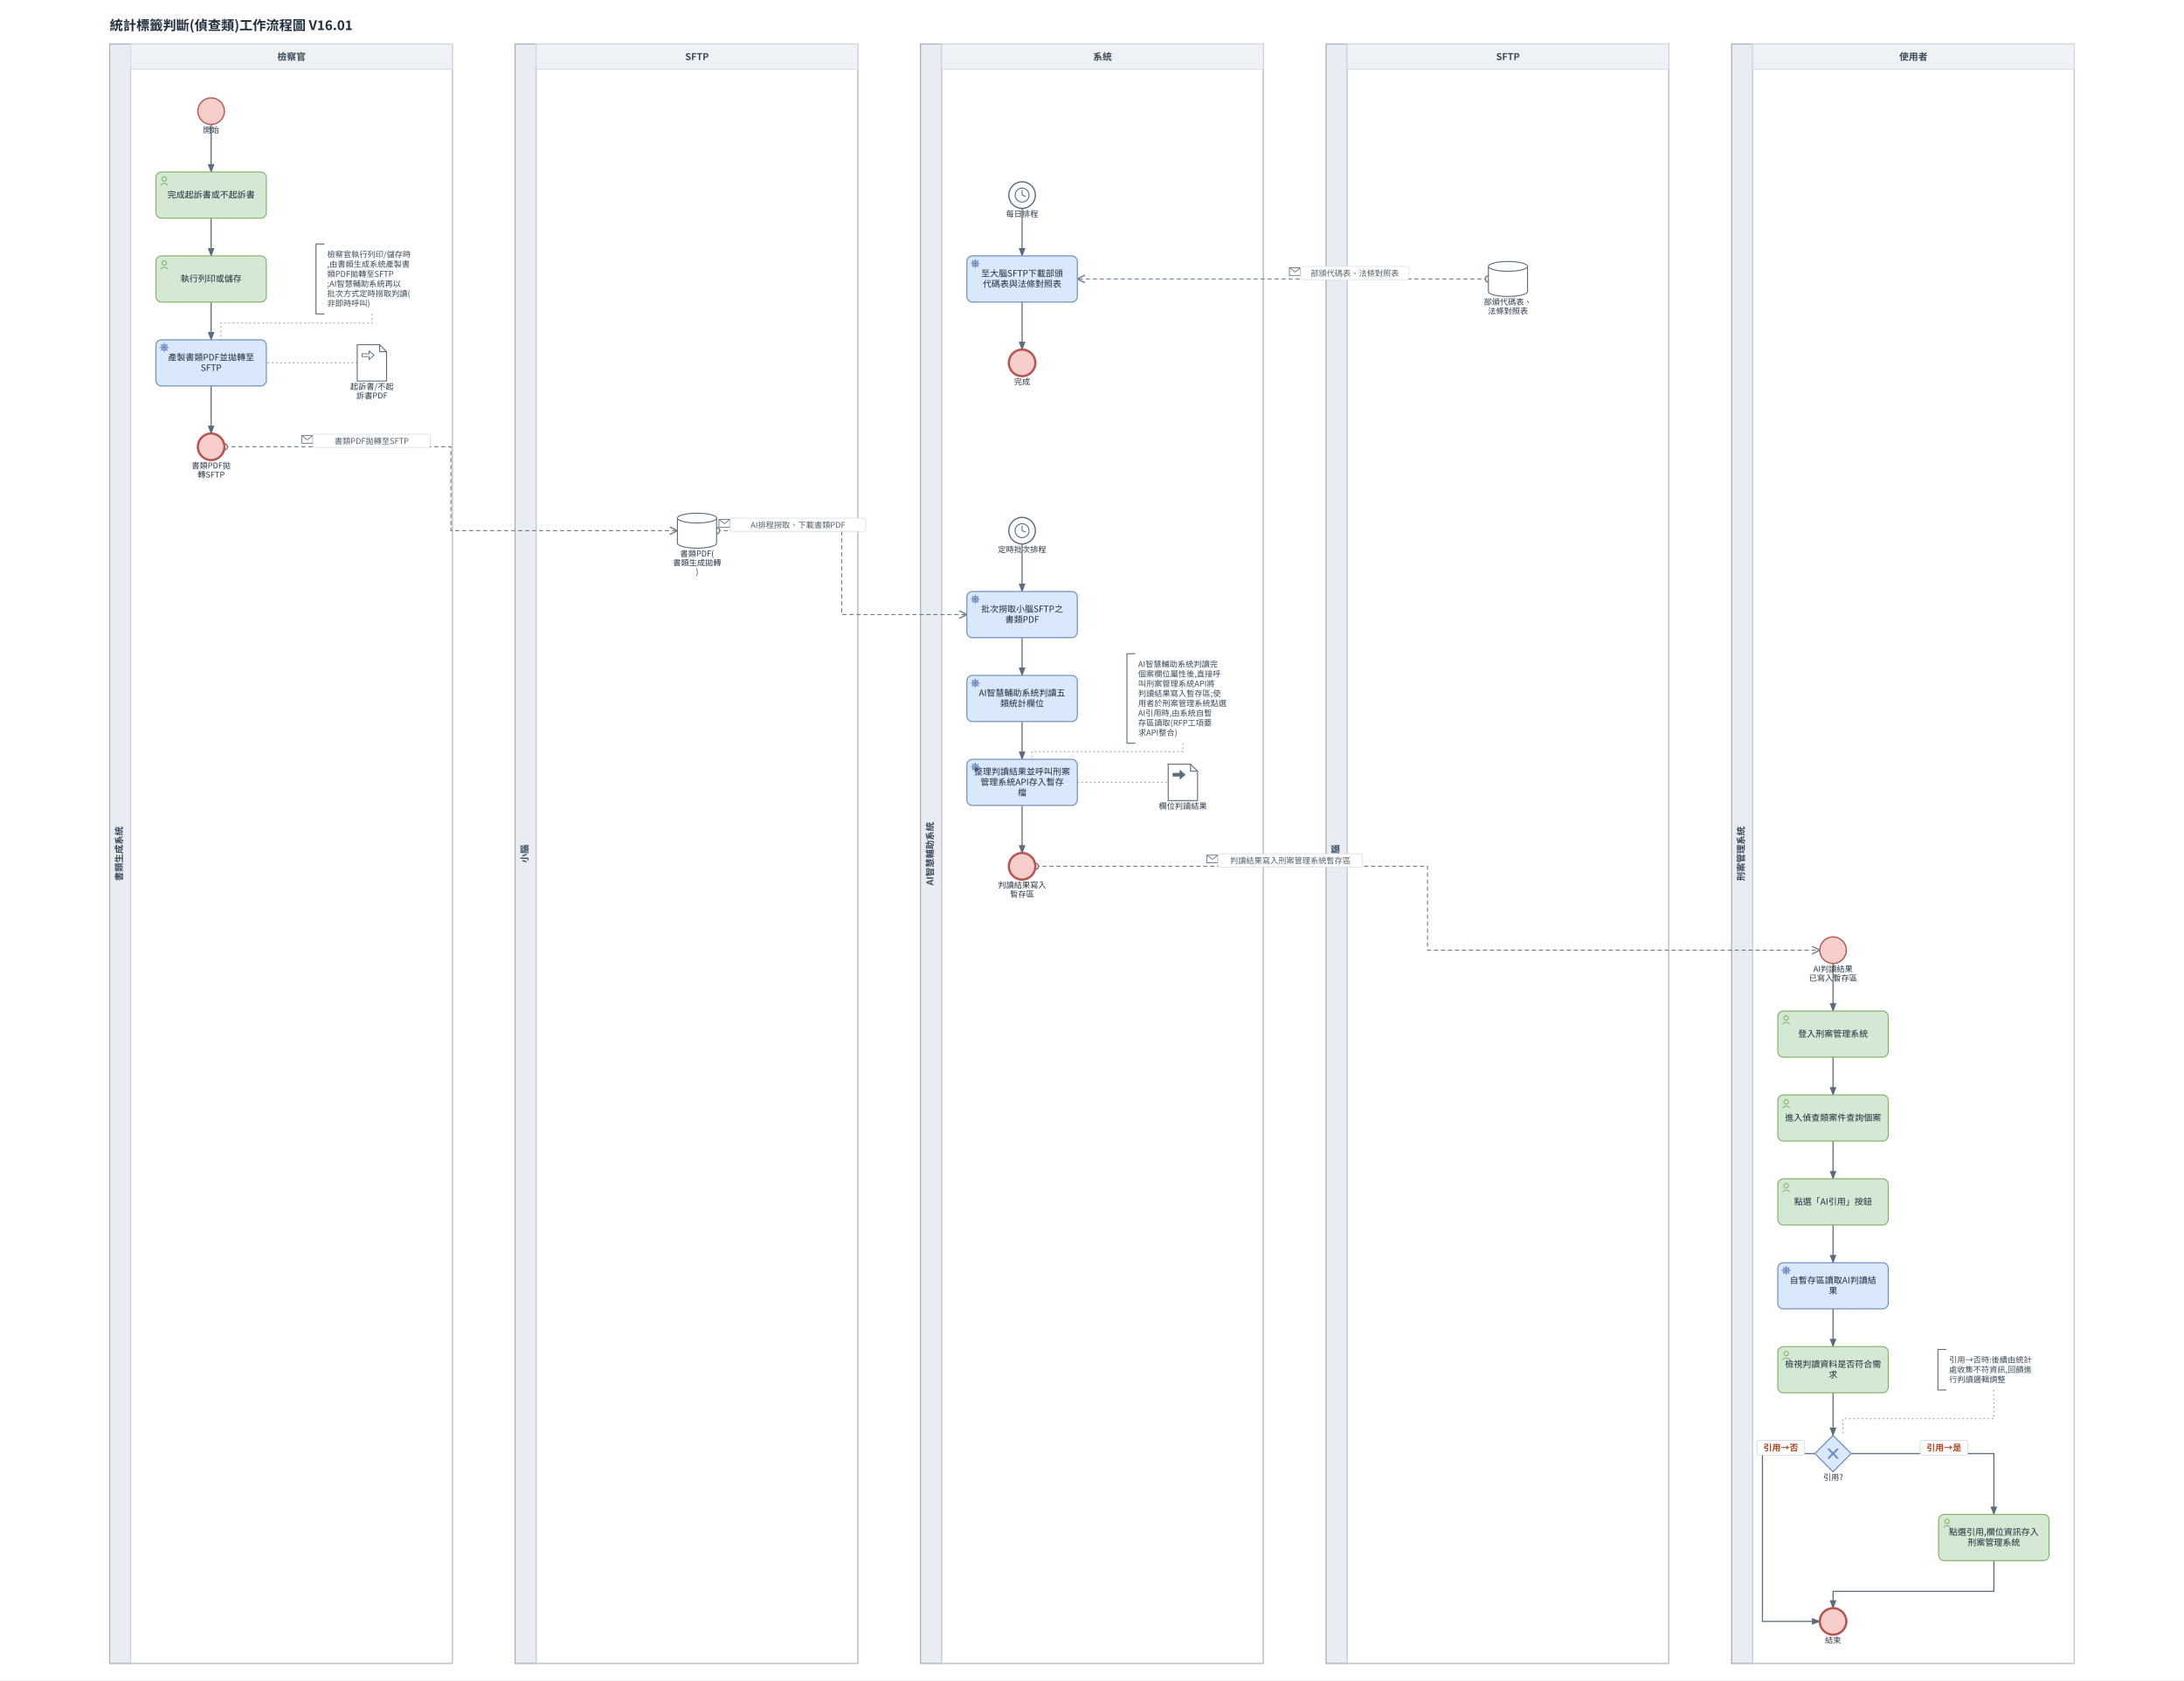
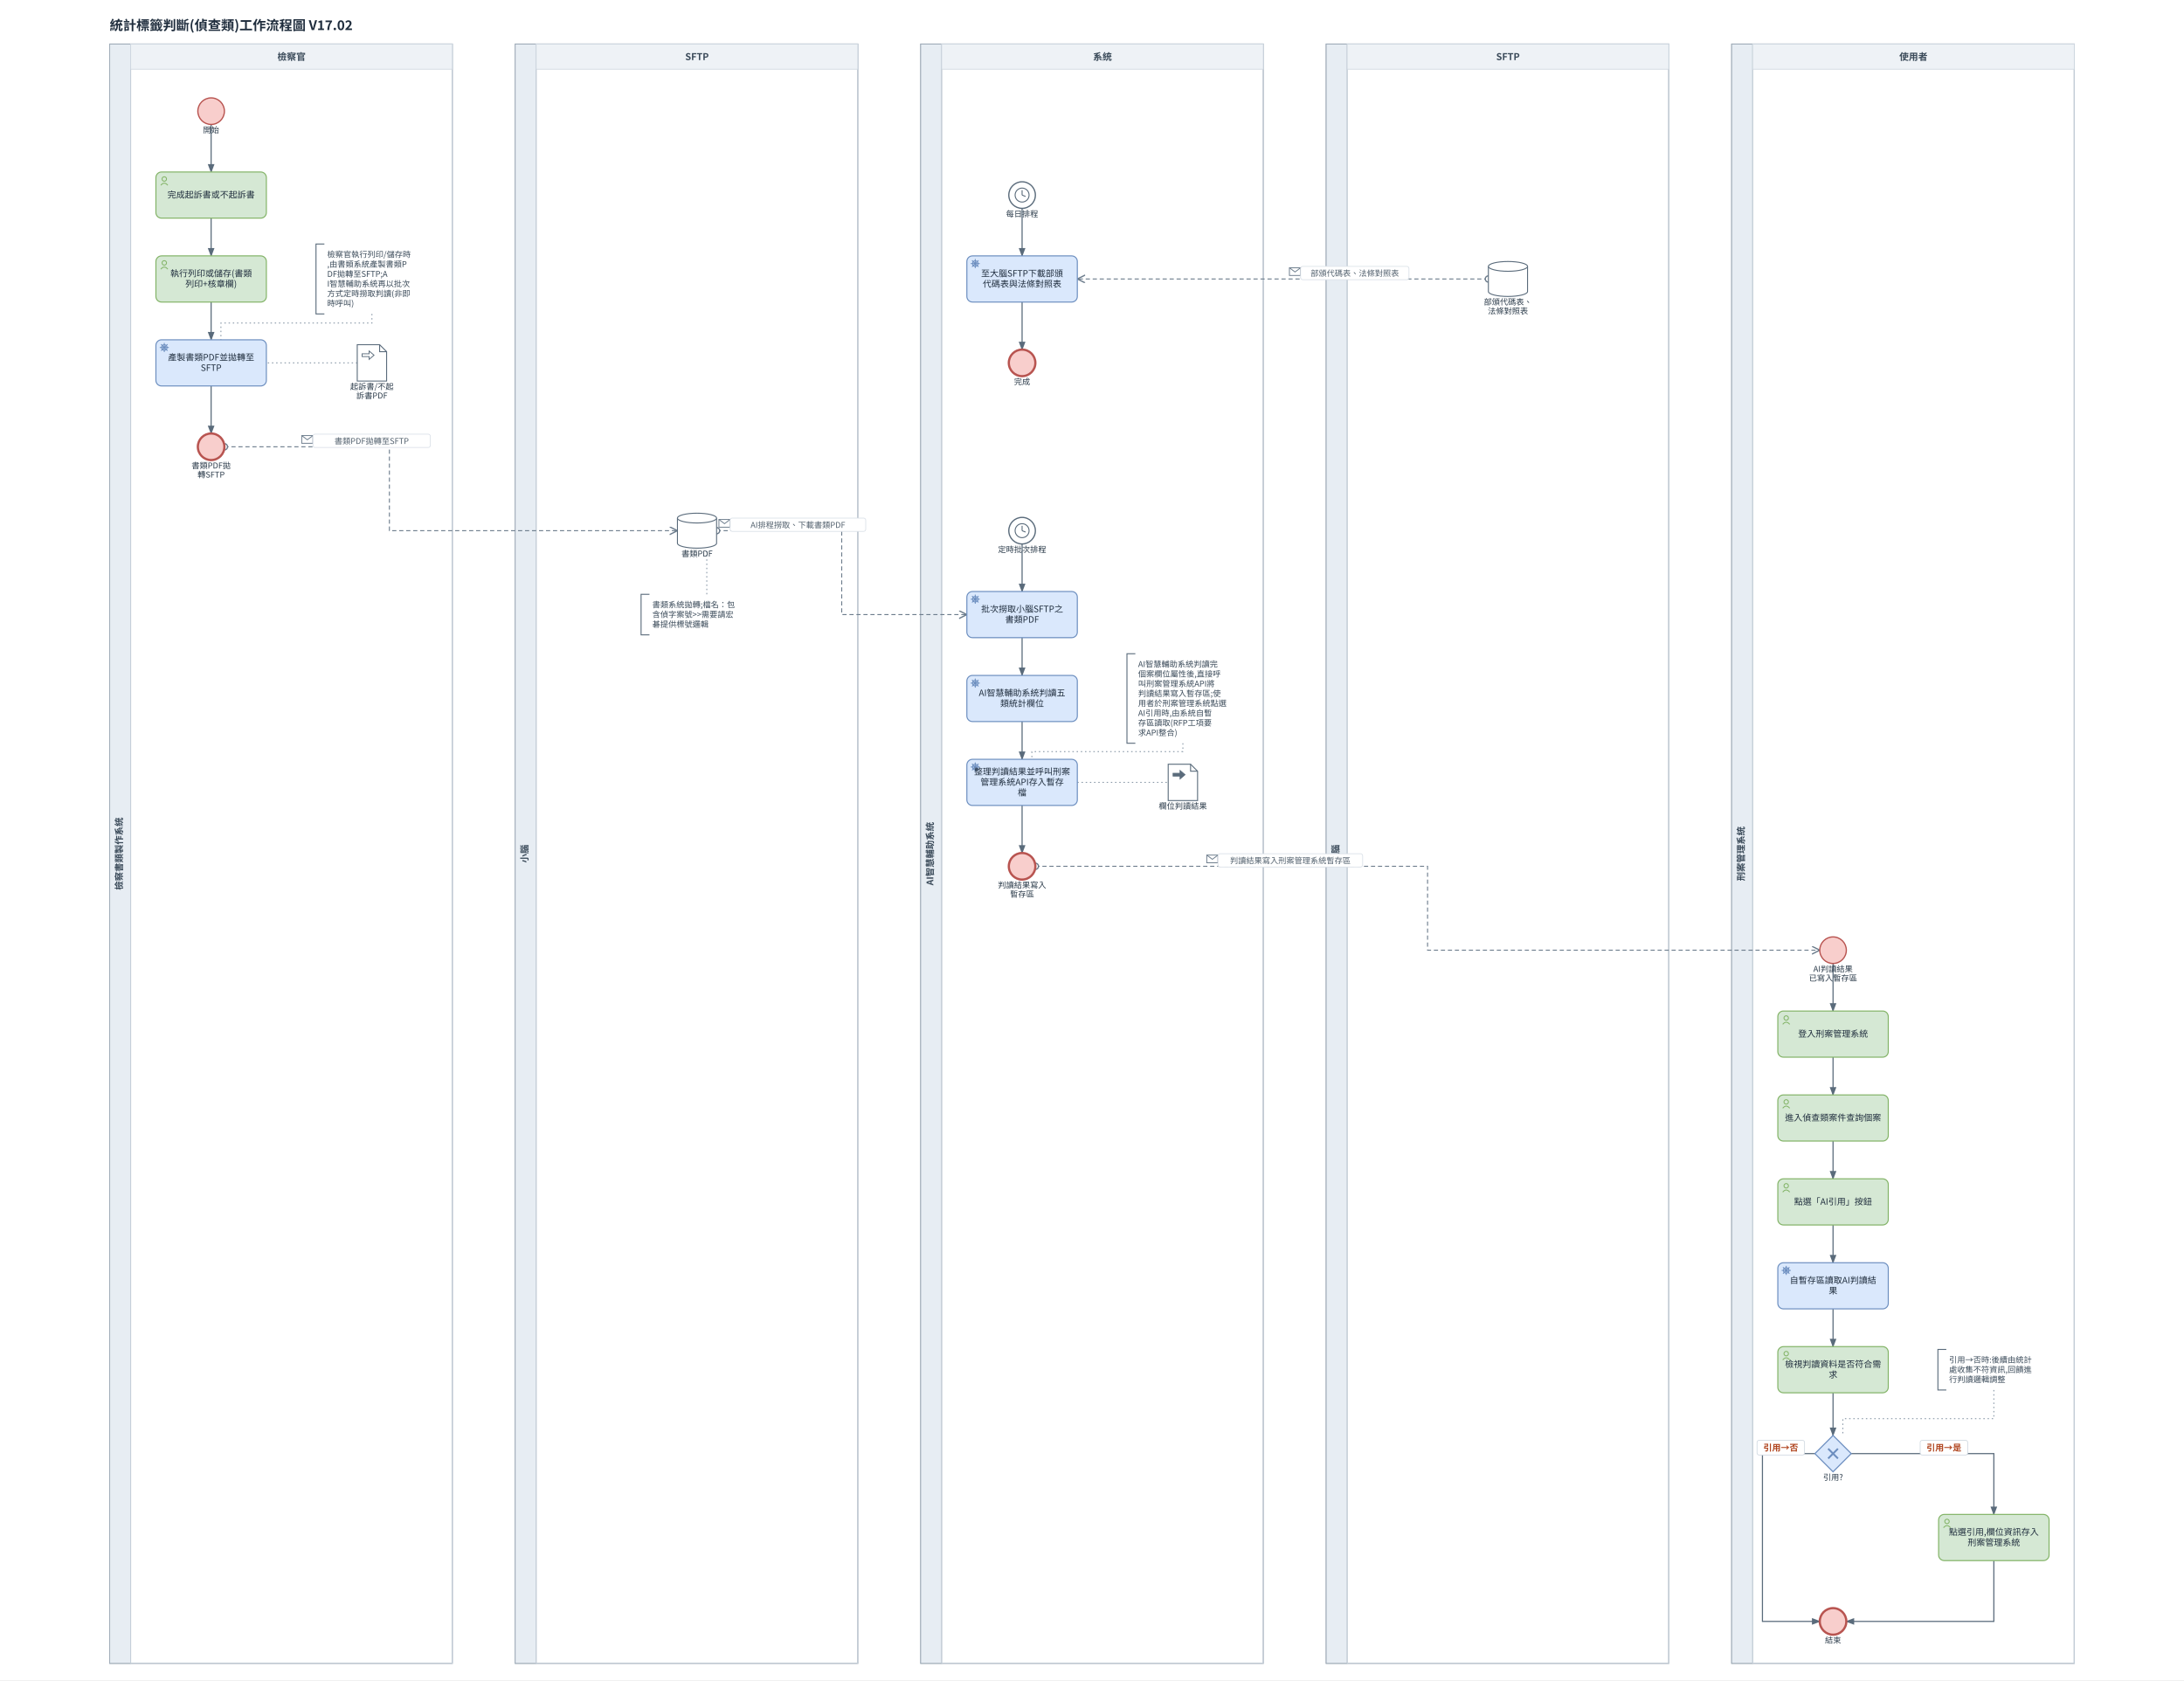
- <svg xmlns="http://www.w3.org/2000/svg" role="img" aria-label="統計標籤判斷(偵查類)工作流程圖 V16.01" viewBox="-17 7 3124 2403" font-family="Microsoft JhengHei, PingFang TC, Noto Sans CJK TC, sans-serif">
+ <svg xmlns="http://www.w3.org/2000/svg" role="img" aria-label="統計標籤判斷(偵查類)工作流程圖 V17.02" viewBox="-17 7 3124 2403" font-family="Microsoft JhengHei, PingFang TC, Noto Sans CJK TC, sans-serif">
  <rect x="-17" y="7" width="3124" height="2403" fill="#ffffff" />
-   <text x="140" y="50" font-size="19" font-weight="bold" fill="#1f2d3d">統計標籤判斷(偵查類)工作流程圖 V16.01</text>
+   <text x="140" y="50" font-size="19" font-weight="bold" fill="#1f2d3d">統計標籤判斷(偵查類)工作流程圖 V17.02</text>
  <defs>
    <marker id="arr" markerWidth="9" markerHeight="9" refX="7" refY="3" orient="auto" markerUnits="strokeWidth">
      <path d="M0,0 L8,3 L0,6 Z" fill="#5a6b7b" />
    </marker>
    <marker id="mfarr" markerWidth="11" markerHeight="11" refX="8" refY="4" orient="auto" markerUnits="strokeWidth">
      <path d="M0,0 L8,4 L0,8" fill="none" stroke="#6b7b8b" stroke-width="1.3" />
    </marker>
    <marker id="mfdot" markerWidth="10" markerHeight="10" refX="5" refY="5" orient="auto" markerUnits="strokeWidth">
      <circle cx="5" cy="5" r="3.2" fill="#fff" stroke="#6b7b8b" stroke-width="1.3" />
    </marker>
  </defs>
  <rect x="140" y="70" width="490" height="2316" fill="none" stroke="#9aa7b4" stroke-width="1.5" />
  <rect x="140" y="70" width="30" height="2316" fill="#e7edf3" stroke="#9aa7b4" />
-   <text x="158" y="1228.0" font-size="13" font-weight="bold" fill="#3a4a59" text-anchor="middle" transform="rotate(-90 158 1228.0)">書類生成系統</text>
+   <text x="158" y="1228.0" font-size="13" font-weight="bold" fill="#3a4a59" text-anchor="middle" transform="rotate(-90 158 1228.0)">檢察書類製作系統</text>
  <rect x="170" y="70" width="460" height="2316" fill="none" stroke="#cdd6df" />
  <rect x="170" y="70" width="460" height="36" fill="#eef2f6" stroke="#cdd6df" />
  <text x="400.0" y="93" font-size="13.5" font-weight="bold" fill="#3a4a59" text-anchor="middle">檢察官</text>
  <rect x="720" y="70" width="490" height="2316" fill="none" stroke="#9aa7b4" stroke-width="1.5" />
  <rect x="720" y="70" width="30" height="2316" fill="#e7edf3" stroke="#9aa7b4" />
  <text x="738" y="1228.0" font-size="13" font-weight="bold" fill="#3a4a59" text-anchor="middle" transform="rotate(-90 738 1228.0)">小腦</text>
  <rect x="750" y="70" width="460" height="2316" fill="none" stroke="#cdd6df" />
  <rect x="750" y="70" width="460" height="36" fill="#eef2f6" stroke="#cdd6df" />
  <text x="980.0" y="93" font-size="13.5" font-weight="bold" fill="#3a4a59" text-anchor="middle">SFTP</text>
  <rect x="1300" y="70" width="490" height="2316" fill="none" stroke="#9aa7b4" stroke-width="1.5" />
  <rect x="1300" y="70" width="30" height="2316" fill="#e7edf3" stroke="#9aa7b4" />
  <text x="1318" y="1228.0" font-size="13" font-weight="bold" fill="#3a4a59" text-anchor="middle" transform="rotate(-90 1318 1228.0)">AI智慧輔助系統</text>
  <rect x="1330" y="70" width="460" height="2316" fill="none" stroke="#cdd6df" />
  <rect x="1330" y="70" width="460" height="36" fill="#eef2f6" stroke="#cdd6df" />
  <text x="1560.0" y="93" font-size="13.5" font-weight="bold" fill="#3a4a59" text-anchor="middle">系統</text>
  <rect x="1880" y="70" width="490" height="2316" fill="none" stroke="#9aa7b4" stroke-width="1.5" />
  <rect x="1880" y="70" width="30" height="2316" fill="#e7edf3" stroke="#9aa7b4" />
  <text x="1898" y="1228.0" font-size="13" font-weight="bold" fill="#3a4a59" text-anchor="middle" transform="rotate(-90 1898 1228.0)">大腦</text>
  <rect x="1910" y="70" width="460" height="2316" fill="none" stroke="#cdd6df" />
  <rect x="1910" y="70" width="460" height="36" fill="#eef2f6" stroke="#cdd6df" />
  <text x="2140.0" y="93" font-size="13.5" font-weight="bold" fill="#3a4a59" text-anchor="middle">SFTP</text>
  <rect x="2460" y="70" width="490" height="2316" fill="none" stroke="#9aa7b4" stroke-width="1.5" />
  <rect x="2460" y="70" width="30" height="2316" fill="#e7edf3" stroke="#9aa7b4" />
  <text x="2478" y="1228.0" font-size="13" font-weight="bold" fill="#3a4a59" text-anchor="middle" transform="rotate(-90 2478 1228.0)">刑案管理系統</text>
  <rect x="2490" y="70" width="460" height="2316" fill="none" stroke="#cdd6df" />
  <rect x="2490" y="70" width="460" height="36" fill="#eef2f6" stroke="#cdd6df" />
  <text x="2720.0" y="93" font-size="13.5" font-weight="bold" fill="#3a4a59" text-anchor="middle">使用者</text>
  <path d="M285,185 L285,253" fill="none" stroke="#5a6b7b" stroke-width="1.6" marker-end="url(#arr)" />
  <path d="M285,319 L285,373" fill="none" stroke="#5a6b7b" stroke-width="1.6" marker-end="url(#arr)" />
  <path d="M285,439 L285,493" fill="none" stroke="#5a6b7b" stroke-width="1.6" marker-end="url(#arr)" />
  <path d="M285,559 L285,627" fill="none" stroke="#5a6b7b" stroke-width="1.6" marker-end="url(#arr)" />
  <path d="M494,526 L364,526" fill="none" stroke="#8a99a8" stroke-width="1.4" stroke-dasharray="2,4" />
  <path d="M515,456 L515,469 L299,469 L299,493" fill="none" stroke="#8a99a8" stroke-width="1.4" stroke-dasharray="2,4" />
+   <path d="M994,857 L994,791" fill="none" stroke="#8a99a8" stroke-width="1.4" stroke-dasharray="2,4" />
  <path d="M1445,785 L1445,853" fill="none" stroke="#5a6b7b" stroke-width="1.6" marker-end="url(#arr)" />
  <path d="M1445,919 L1445,973" fill="none" stroke="#5a6b7b" stroke-width="1.6" marker-end="url(#arr)" />
  <path d="M1445,1039 L1445,1093" fill="none" stroke="#5a6b7b" stroke-width="1.6" marker-end="url(#arr)" />
  <path d="M1445,1159 L1445,1227" fill="none" stroke="#5a6b7b" stroke-width="1.6" marker-end="url(#arr)" />
  <path d="M1445,305 L1445,373" fill="none" stroke="#5a6b7b" stroke-width="1.6" marker-end="url(#arr)" />
  <path d="M1445,439 L1445,507" fill="none" stroke="#5a6b7b" stroke-width="1.6" marker-end="url(#arr)" />
  <path d="M1524,1126 L1654,1126" fill="none" stroke="#8a99a8" stroke-width="1.4" stroke-dasharray="2,4" />
  <path d="M1675,1070 L1675,1082 L1459,1082 L1459,1093" fill="none" stroke="#8a99a8" stroke-width="1.4" stroke-dasharray="2,4" />
  <path d="M2605,1385 L2605,1453" fill="none" stroke="#5a6b7b" stroke-width="1.6" marker-end="url(#arr)" />
  <path d="M2605,1519 L2605,1573" fill="none" stroke="#5a6b7b" stroke-width="1.6" marker-end="url(#arr)" />
  <path d="M2605,1639 L2605,1693" fill="none" stroke="#5a6b7b" stroke-width="1.6" marker-end="url(#arr)" />
  <path d="M2605,1759 L2605,1813" fill="none" stroke="#5a6b7b" stroke-width="1.6" marker-end="url(#arr)" />
  <path d="M2605,1879 L2605,1933" fill="none" stroke="#5a6b7b" stroke-width="1.6" marker-end="url(#arr)" />
  <path d="M2605,1999 L2605,2060" fill="none" stroke="#5a6b7b" stroke-width="1.6" marker-end="url(#arr)" />
  <path d="M2579,2086 L2504,2086 L2504,2326 L2586,2326" fill="none" stroke="#5a6b7b" stroke-width="1.6" marker-end="url(#arr)" />
  <rect x="2496.25" y="2067.0" width="68" height="21" fill="#fff" stroke="#cdd6df" rx="3" />
  <text x="2530.25" y="2082.0" font-size="12.5" fill="#b0451f" text-anchor="middle" font-weight="bold">引用→否</text>
  <path d="M2631,2086 L2835,2086 L2835,2173" fill="none" stroke="#5a6b7b" stroke-width="1.6" marker-end="url(#arr)" />
  <rect x="2729.6" y="2067.0" width="68" height="21" fill="#fff" stroke="#cdd6df" rx="3" />
  <text x="2763.6" y="2082.0" font-size="12.5" fill="#b0451f" text-anchor="middle" font-weight="bold">引用→是</text>
-   <path d="M2835,2239 L2835,2283 L2605,2283 L2605,2307" fill="none" stroke="#5a6b7b" stroke-width="1.6" marker-end="url(#arr)" />
+   <path d="M2835,2239 L2835,2326 L2624,2326" fill="none" stroke="#5a6b7b" stroke-width="1.6" marker-end="url(#arr)" />
  <path d="M2835,1995 L2835,2036 L2619,2036 L2619,2060" fill="none" stroke="#8a99a8" stroke-width="1.4" stroke-dasharray="2,4" />
-   <polyline points="304,646 628,646 628,766 952,766" fill="none" stroke="#6b7b8b" stroke-width="1.4" stroke-dasharray="6 4" marker-start="url(#mfdot)" marker-end="url(#mfarr)" />
+   <polyline points="304,646 540,646 540,766 952,766" fill="none" stroke="#6b7b8b" stroke-width="1.4" stroke-dasharray="6 4" marker-start="url(#mfdot)" marker-end="url(#mfarr)" />
  <rect x="414.6" y="630.0" width="16" height="11" fill="#ffffff" stroke="#6b7b8b" stroke-width="1.2" />
  <path d="M414.6,630.0 L422.6,636.0 L430.6,630.0" fill="none" stroke="#6b7b8b" stroke-width="1.2" />
  <rect x="430.6" y="628.0" width="168" height="19" fill="#fff" stroke="#d7dee6" rx="3" />
  <text x="514.6" y="642.0" font-size="11.5" fill="#52606d" text-anchor="middle">書類PDF拋轉至SFTP</text>
  <polyline points="1008,766 1187,766 1187,886 1366,886" fill="none" stroke="#6b7b8b" stroke-width="1.4" stroke-dasharray="6 4" marker-start="url(#mfdot)" marker-end="url(#mfarr)" />
  <rect x="1011.35" y="750.0" width="16" height="11" fill="#ffffff" stroke="#6b7b8b" stroke-width="1.2" />
  <path d="M1011.35,750.0 L1019.35,756.0 L1027.35,750.0" fill="none" stroke="#6b7b8b" stroke-width="1.2" />
  <rect x="1027.35" y="748.0" width="194" height="19" fill="#fff" stroke="#d7dee6" rx="3" />
  <text x="1124.35" y="762.0" font-size="11.5" fill="#52606d" text-anchor="middle">AI排程撈取、下載書類PDF</text>
  <polyline points="1464,1246 2025,1246 2025,1366 2586,1366" fill="none" stroke="#6b7b8b" stroke-width="1.4" stroke-dasharray="6 4" marker-start="url(#mfdot)" marker-end="url(#mfarr)" />
  <rect x="1709.15" y="1230.0" width="16" height="11" fill="#ffffff" stroke="#6b7b8b" stroke-width="1.2" />
  <path d="M1709.15,1230.0 L1717.15,1236.0 L1725.15,1230.0" fill="none" stroke="#6b7b8b" stroke-width="1.2" />
  <rect x="1725.15" y="1228.0" width="207" height="19" fill="#fff" stroke="#d7dee6" rx="3" />
  <text x="1828.65" y="1242.0" font-size="11.5" fill="#52606d" text-anchor="middle">判讀結果寫入刑案管理系統暫存區</text>
  <polyline points="2112,406 1818,406 1818,406 1524,406" fill="none" stroke="#6b7b8b" stroke-width="1.4" stroke-dasharray="6 4" marker-start="url(#mfdot)" marker-end="url(#mfarr)" />
  <rect x="1827.4" y="390.0" width="16" height="11" fill="#ffffff" stroke="#6b7b8b" stroke-width="1.2" />
  <path d="M1827.4,390.0 L1835.4,396.0 L1843.4,390.0" fill="none" stroke="#6b7b8b" stroke-width="1.2" />
  <rect x="1843.4" y="388.0" width="155" height="19" fill="#fff" stroke="#d7dee6" rx="3" />
  <text x="1920.9" y="402.0" font-size="11.5" fill="#52606d" text-anchor="middle">部頒代碼表、法條對照表</text>
  <circle cx="285.0" cy="166.0" r="19.0" fill="#f8cecc" stroke="#b85450" stroke-width="1.8" />
  <text x="285.0" y="197" font-size="11.5" fill="#2a3a49" text-anchor="middle">開始</text>
  <rect x="206" y="253" width="158" height="66" rx="8" fill="#d5e8d4" stroke="#82b366" stroke-width="1.5" />
  <circle cx="218" cy="263" r="3.2" fill="none" stroke="#82b366" stroke-width="1.3" />
  <path d="M213,272 Q218,266 223,272" fill="none" stroke="#82b366" stroke-width="1.3" />
  <text x="285.0" y="290.0" font-size="12.5" fill="#1f2d3d" text-anchor="middle">完成起訴書或不起訴書</text>
  <rect x="206" y="373" width="158" height="66" rx="8" fill="#d5e8d4" stroke="#82b366" stroke-width="1.5" />
  <circle cx="218" cy="383" r="3.2" fill="none" stroke="#82b366" stroke-width="1.3" />
  <path d="M213,392 Q218,386 223,392" fill="none" stroke="#82b366" stroke-width="1.3" />
-   <text x="285.0" y="410.0" font-size="12.5" fill="#1f2d3d" text-anchor="middle">執行列印或儲存</text>
+   <text x="285.0" y="402.5" font-size="12.5" fill="#1f2d3d" text-anchor="middle">執行列印或儲存
+ (書類</text>
+   <text x="285.0" y="417.5" font-size="12.5" fill="#1f2d3d" text-anchor="middle">列印+核章欄)</text>
  <rect x="206" y="493" width="158" height="66" rx="8" fill="#dae8fc" stroke="#6c8ebf" stroke-width="1.5" />
  <circle cx="218" cy="504" r="4" fill="none" stroke="#6c8ebf" stroke-width="1.3" />
  <path d="M218,504 l6.5,0.0 M218,504 l-6.5,0.0 M218,504 l0.0,6.5 M218,504 l0.0,-6.5 M218,504 l4.595,4.595 M218,504 l-4.595,4.595 M218,504 l4.595,-4.595 M218,504 l-4.595,-4.595 " stroke="#6c8ebf" stroke-width="1.3" fill="none" />
  <text x="285.0" y="522.5" font-size="12.5" fill="#1f2d3d" text-anchor="middle">產製書類PDF並拋轉至</text>
  <text x="285.0" y="537.5" font-size="12.5" fill="#1f2d3d" text-anchor="middle">SFTP</text>
  <circle cx="285.0" cy="646.0" r="19.0" fill="#f8cecc" stroke="#b85450" stroke-width="3.2" />
  <text x="285.0" y="677" font-size="11.5" fill="#2a3a49" text-anchor="middle">書類PDF拋</text>
  <text x="285.0" y="690" font-size="11.5" fill="#2a3a49" text-anchor="middle">轉SFTP</text>
  <path d="M494,500 L526,500 L536,510 L536,552 L494,552 Z" fill="#ffffff" stroke="#5a6b7b" stroke-width="1.4" />
  <path d="M526,500 L526,510 L536,510" fill="none" stroke="#5a6b7b" stroke-width="1.4" />
  <path d="M501,513 L511,513 L511,509 L518,515 L511,521 L511,517 L501,517 Z" fill="none" stroke="#5a6b7b" stroke-width="1.2" />
  <text x="515.0" y="564" font-size="11.5" fill="#2a3a49" text-anchor="middle">起訴書/不起</text>
  <text x="515.0" y="577" font-size="11.5" fill="#2a3a49" text-anchor="middle">訴書PDF</text>
  <path d="M447,356 L435,356 L435,456 L447,456" fill="none" stroke="#5a6b7b" stroke-width="1.4" />
  <text x="451" y="375.0" font-size="11.5" fill="#3a4a59">檢察官執行列印/儲存時</text>
-   <text x="451" y="389.0" font-size="11.5" fill="#3a4a59">,由書類生成系統產製書</text>
-   <text x="451" y="403.0" font-size="11.5" fill="#3a4a59">類PDF拋轉至SFTP</text>
-   <text x="451" y="417.0" font-size="11.5" fill="#3a4a59">;AI智慧輔助系統再以</text>
-   <text x="451" y="431.0" font-size="11.5" fill="#3a4a59">批次方式定時撈取判讀(</text>
-   <text x="451" y="445.0" font-size="11.5" fill="#3a4a59">非即時呼叫)</text>
+   <text x="451" y="389.0" font-size="11.5" fill="#3a4a59">,由書類系統產製書類P</text>
+   <text x="451" y="403.0" font-size="11.5" fill="#3a4a59">DF拋轉至SFTP;A</text>
+   <text x="451" y="417.0" font-size="11.5" fill="#3a4a59">I智慧輔助系統再以批次</text>
+   <text x="451" y="431.0" font-size="11.5" fill="#3a4a59">方式定時撈取判讀(非即</text>
+   <text x="451" y="445.0" font-size="11.5" fill="#3a4a59">時呼叫)</text>
  <path d="M952,748 L952,784 A28.0,7 0 0 0 1008,784 L1008,748" fill="#ffffff" stroke="#5a6b7b" stroke-width="1.4" />
  <ellipse cx="980.0" cy="748" rx="28.0" ry="7" fill="#ffffff" stroke="#5a6b7b" stroke-width="1.4" />
-   <text x="980.0" y="803" font-size="11.5" fill="#2a3a49" text-anchor="middle">書類PDF(</text>
-   <text x="980.0" y="816" font-size="11.5" fill="#2a3a49" text-anchor="middle">書類生成拋轉</text>
-   <text x="980.0" y="829" font-size="11.5" fill="#2a3a49" text-anchor="middle">)</text>
+   <text x="980.0" y="803" font-size="11.5" fill="#2a3a49" text-anchor="middle">書類PDF</text>
+   <path d="M912,857 L900,857 L900,915 L912,915" fill="none" stroke="#5a6b7b" stroke-width="1.4" />
+   <text x="916" y="876.0" font-size="11.5" fill="#3a4a59">書類系統拋轉;檔名：包</text>
+   <text x="916" y="890.0" font-size="11.5" fill="#3a4a59">含偵字案號&gt;&gt;需要請宏</text>
+   <text x="916" y="904.0" font-size="11.5" fill="#3a4a59">碁提供標號邏輯</text>
  <circle cx="1445.0" cy="766.0" r="19.0" fill="#ffffff" stroke="#5a6b7b" stroke-width="1.8" />
  <circle cx="1445.0" cy="766.0" r="10" fill="none" stroke="#5a6b7b" stroke-width="1.4" />
  <path d="M1445.0,766.0 L1445.0,759.0 M1445.0,766.0 L1450.0,768.0" stroke="#5a6b7b" stroke-width="1.4" fill="none" />
  <text x="1445.0" y="797" font-size="11.5" fill="#2a3a49" text-anchor="middle">定時批次排程</text>
  <rect x="1366" y="853" width="158" height="66" rx="8" fill="#dae8fc" stroke="#6c8ebf" stroke-width="1.5" />
  <circle cx="1378" cy="864" r="4" fill="none" stroke="#6c8ebf" stroke-width="1.3" />
  <path d="M1378,864 l6.5,0.0 M1378,864 l-6.5,0.0 M1378,864 l0.0,6.5 M1378,864 l0.0,-6.5 M1378,864 l4.595,4.595 M1378,864 l-4.595,4.595 M1378,864 l4.595,-4.595 M1378,864 l-4.595,-4.595 " stroke="#6c8ebf" stroke-width="1.3" fill="none" />
  <text x="1445.0" y="882.5" font-size="12.5" fill="#1f2d3d" text-anchor="middle">批次撈取小腦SFTP之</text>
  <text x="1445.0" y="897.5" font-size="12.5" fill="#1f2d3d" text-anchor="middle">書類PDF</text>
  <rect x="1366" y="973" width="158" height="66" rx="8" fill="#dae8fc" stroke="#6c8ebf" stroke-width="1.5" />
  <circle cx="1378" cy="984" r="4" fill="none" stroke="#6c8ebf" stroke-width="1.3" />
  <path d="M1378,984 l6.5,0.0 M1378,984 l-6.5,0.0 M1378,984 l0.0,6.5 M1378,984 l0.0,-6.5 M1378,984 l4.595,4.595 M1378,984 l-4.595,4.595 M1378,984 l4.595,-4.595 M1378,984 l-4.595,-4.595 " stroke="#6c8ebf" stroke-width="1.3" fill="none" />
  <text x="1445.0" y="1002.5" font-size="12.5" fill="#1f2d3d" text-anchor="middle">AI智慧輔助系統判讀五</text>
  <text x="1445.0" y="1017.5" font-size="12.5" fill="#1f2d3d" text-anchor="middle">類統計欄位</text>
  <rect x="1366" y="1093" width="158" height="66" rx="8" fill="#dae8fc" stroke="#6c8ebf" stroke-width="1.5" />
  <circle cx="1378" cy="1104" r="4" fill="none" stroke="#6c8ebf" stroke-width="1.3" />
  <path d="M1378,1104 l6.5,0.0 M1378,1104 l-6.5,0.0 M1378,1104 l0.0,6.5 M1378,1104 l0.0,-6.5 M1378,1104 l4.595,4.595 M1378,1104 l-4.595,4.595 M1378,1104 l4.595,-4.595 M1378,1104 l-4.595,-4.595 " stroke="#6c8ebf" stroke-width="1.3" fill="none" />
  <text x="1445.0" y="1115.0" font-size="12.5" fill="#1f2d3d" text-anchor="middle">整理判讀結果並呼叫刑案</text>
  <text x="1445.0" y="1130.0" font-size="12.5" fill="#1f2d3d" text-anchor="middle">管理系統API存入暫存</text>
  <text x="1445.0" y="1145.0" font-size="12.5" fill="#1f2d3d" text-anchor="middle">檔</text>
  <circle cx="1445.0" cy="1246.0" r="19.0" fill="#f8cecc" stroke="#b85450" stroke-width="3.2" />
  <text x="1445.0" y="1277" font-size="11.5" fill="#2a3a49" text-anchor="middle">判讀結果寫入</text>
  <text x="1445.0" y="1290" font-size="11.5" fill="#2a3a49" text-anchor="middle">暫存區</text>
  <path d="M1654,1100 L1686,1100 L1696,1110 L1696,1152 L1654,1152 Z" fill="#ffffff" stroke="#5a6b7b" stroke-width="1.4" />
  <path d="M1686,1100 L1686,1110 L1696,1110" fill="none" stroke="#5a6b7b" stroke-width="1.4" />
  <path d="M1661,1113 L1671,1113 L1671,1109 L1678,1115 L1671,1121 L1671,1117 L1661,1117 Z" fill="#5a6b7b" stroke="#5a6b7b" stroke-width="1.2" />
  <text x="1675.0" y="1164" font-size="11.5" fill="#2a3a49" text-anchor="middle">欄位判讀結果</text>
  <path d="M1607,942 L1595,942 L1595,1070 L1607,1070" fill="none" stroke="#5a6b7b" stroke-width="1.4" />
  <text x="1611" y="961.0" font-size="11.5" fill="#3a4a59">AI智慧輔助系統判讀完</text>
  <text x="1611" y="975.0" font-size="11.5" fill="#3a4a59">個案欄位屬性後,直接呼</text>
  <text x="1611" y="989.0" font-size="11.5" fill="#3a4a59">叫刑案管理系統API將</text>
  <text x="1611" y="1003.0" font-size="11.5" fill="#3a4a59">判讀結果寫入暫存區;使</text>
  <text x="1611" y="1017.0" font-size="11.5" fill="#3a4a59">用者於刑案管理系統點選</text>
  <text x="1611" y="1031.0" font-size="11.5" fill="#3a4a59">AI引用時,由系統自暫</text>
  <text x="1611" y="1045.0" font-size="11.5" fill="#3a4a59">存區讀取(RFP工項要</text>
  <text x="1611" y="1059.0" font-size="11.5" fill="#3a4a59">求API整合)</text>
  <circle cx="1445.0" cy="286.0" r="19.0" fill="#ffffff" stroke="#5a6b7b" stroke-width="1.8" />
  <circle cx="1445.0" cy="286.0" r="10" fill="none" stroke="#5a6b7b" stroke-width="1.4" />
  <path d="M1445.0,286.0 L1445.0,279.0 M1445.0,286.0 L1450.0,288.0" stroke="#5a6b7b" stroke-width="1.4" fill="none" />
  <text x="1445.0" y="317" font-size="11.5" fill="#2a3a49" text-anchor="middle">每日排程</text>
  <rect x="1366" y="373" width="158" height="66" rx="8" fill="#dae8fc" stroke="#6c8ebf" stroke-width="1.5" />
  <circle cx="1378" cy="384" r="4" fill="none" stroke="#6c8ebf" stroke-width="1.3" />
  <path d="M1378,384 l6.5,0.0 M1378,384 l-6.5,0.0 M1378,384 l0.0,6.5 M1378,384 l0.0,-6.5 M1378,384 l4.595,4.595 M1378,384 l-4.595,4.595 M1378,384 l4.595,-4.595 M1378,384 l-4.595,-4.595 " stroke="#6c8ebf" stroke-width="1.3" fill="none" />
  <text x="1445.0" y="402.5" font-size="12.5" fill="#1f2d3d" text-anchor="middle">至大腦SFTP下載部頒</text>
  <text x="1445.0" y="417.5" font-size="12.5" fill="#1f2d3d" text-anchor="middle">代碼表與法條對照表</text>
  <circle cx="1445.0" cy="526.0" r="19.0" fill="#f8cecc" stroke="#b85450" stroke-width="3.2" />
  <text x="1445.0" y="557" font-size="11.5" fill="#2a3a49" text-anchor="middle">完成</text>
  <path d="M2112,388 L2112,424 A28.0,7 0 0 0 2168,424 L2168,388" fill="#ffffff" stroke="#5a6b7b" stroke-width="1.4" />
  <ellipse cx="2140.0" cy="388" rx="28.0" ry="7" fill="#ffffff" stroke="#5a6b7b" stroke-width="1.4" />
  <text x="2140.0" y="443" font-size="11.5" fill="#2a3a49" text-anchor="middle">部頒代碼表、</text>
  <text x="2140.0" y="456" font-size="11.5" fill="#2a3a49" text-anchor="middle">法條對照表</text>
  <circle cx="2605.0" cy="1366.0" r="19.0" fill="#f8cecc" stroke="#b85450" stroke-width="1.8" />
  <text x="2605.0" y="1397" font-size="11.5" fill="#2a3a49" text-anchor="middle">AI判讀結果</text>
  <text x="2605.0" y="1410" font-size="11.5" fill="#2a3a49" text-anchor="middle">已寫入暫存區</text>
  <rect x="2526" y="1453" width="158" height="66" rx="8" fill="#d5e8d4" stroke="#82b366" stroke-width="1.5" />
  <circle cx="2538" cy="1463" r="3.2" fill="none" stroke="#82b366" stroke-width="1.3" />
  <path d="M2533,1472 Q2538,1466 2543,1472" fill="none" stroke="#82b366" stroke-width="1.3" />
  <text x="2605.0" y="1490.0" font-size="12.5" fill="#1f2d3d" text-anchor="middle">登入刑案管理系統</text>
  <rect x="2526" y="1573" width="158" height="66" rx="8" fill="#d5e8d4" stroke="#82b366" stroke-width="1.5" />
  <circle cx="2538" cy="1583" r="3.2" fill="none" stroke="#82b366" stroke-width="1.3" />
  <path d="M2533,1592 Q2538,1586 2543,1592" fill="none" stroke="#82b366" stroke-width="1.3" />
  <text x="2605.0" y="1610.0" font-size="12.5" fill="#1f2d3d" text-anchor="middle">進入偵查類案件查詢個案</text>
  <rect x="2526" y="1693" width="158" height="66" rx="8" fill="#d5e8d4" stroke="#82b366" stroke-width="1.5" />
  <circle cx="2538" cy="1703" r="3.2" fill="none" stroke="#82b366" stroke-width="1.3" />
  <path d="M2533,1712 Q2538,1706 2543,1712" fill="none" stroke="#82b366" stroke-width="1.3" />
  <text x="2605.0" y="1730.0" font-size="12.5" fill="#1f2d3d" text-anchor="middle">點選「AI引用」按鈕</text>
  <rect x="2526" y="1813" width="158" height="66" rx="8" fill="#dae8fc" stroke="#6c8ebf" stroke-width="1.5" />
  <circle cx="2538" cy="1824" r="4" fill="none" stroke="#6c8ebf" stroke-width="1.3" />
  <path d="M2538,1824 l6.5,0.0 M2538,1824 l-6.5,0.0 M2538,1824 l0.0,6.5 M2538,1824 l0.0,-6.5 M2538,1824 l4.595,4.595 M2538,1824 l-4.595,4.595 M2538,1824 l4.595,-4.595 M2538,1824 l-4.595,-4.595 " stroke="#6c8ebf" stroke-width="1.3" fill="none" />
  <text x="2605.0" y="1842.5" font-size="12.5" fill="#1f2d3d" text-anchor="middle">自暫存區讀取AI判讀結</text>
  <text x="2605.0" y="1857.5" font-size="12.5" fill="#1f2d3d" text-anchor="middle">果</text>
  <rect x="2526" y="1933" width="158" height="66" rx="8" fill="#d5e8d4" stroke="#82b366" stroke-width="1.5" />
  <circle cx="2538" cy="1943" r="3.2" fill="none" stroke="#82b366" stroke-width="1.3" />
  <path d="M2533,1952 Q2538,1946 2543,1952" fill="none" stroke="#82b366" stroke-width="1.3" />
  <text x="2605.0" y="1962.5" font-size="12.5" fill="#1f2d3d" text-anchor="middle">檢視判讀資料是否符合需</text>
  <text x="2605.0" y="1977.5" font-size="12.5" fill="#1f2d3d" text-anchor="middle">求</text>
  <polygon points="2605.0,2060 2631,2086.0 2605.0,2112 2579,2086.0" fill="#dae8fc" stroke="#6c8ebf" stroke-width="1.6" />
  <path d="M2598.0,2079.0 L2612.0,2093.0 M2598.0,2093.0 L2612.0,2079.0" stroke="#6c8ebf" stroke-width="2.6" fill="none" />
  <text x="2605.0" y="2124" font-size="11.5" fill="#2a3a49" text-anchor="middle">引用?</text>
  <circle cx="2605.0" cy="2326.0" r="19.0" fill="#f8cecc" stroke="#b85450" stroke-width="3.2" />
  <text x="2605.0" y="2357" font-size="11.5" fill="#2a3a49" text-anchor="middle">結束</text>
  <rect x="2756" y="2173" width="158" height="66" rx="8" fill="#d5e8d4" stroke="#82b366" stroke-width="1.5" />
  <circle cx="2768" cy="2183" r="3.2" fill="none" stroke="#82b366" stroke-width="1.3" />
  <path d="M2763,2192 Q2768,2186 2773,2192" fill="none" stroke="#82b366" stroke-width="1.3" />
  <text x="2835.0" y="2202.5" font-size="12.5" fill="#1f2d3d" text-anchor="middle">點選引用,欄位資訊存入</text>
  <text x="2835.0" y="2217.5" font-size="12.5" fill="#1f2d3d" text-anchor="middle">刑案管理系統</text>
  <path d="M2767,1937 L2755,1937 L2755,1995 L2767,1995" fill="none" stroke="#5a6b7b" stroke-width="1.4" />
  <text x="2771" y="1956.0" font-size="11.5" fill="#3a4a59">引用→否時:後續由統計</text>
  <text x="2771" y="1970.0" font-size="11.5" fill="#3a4a59">處收集不符資訊,回饋進</text>
  <text x="2771" y="1984.0" font-size="11.5" fill="#3a4a59">行判讀邏輯調整</text>
</svg>
